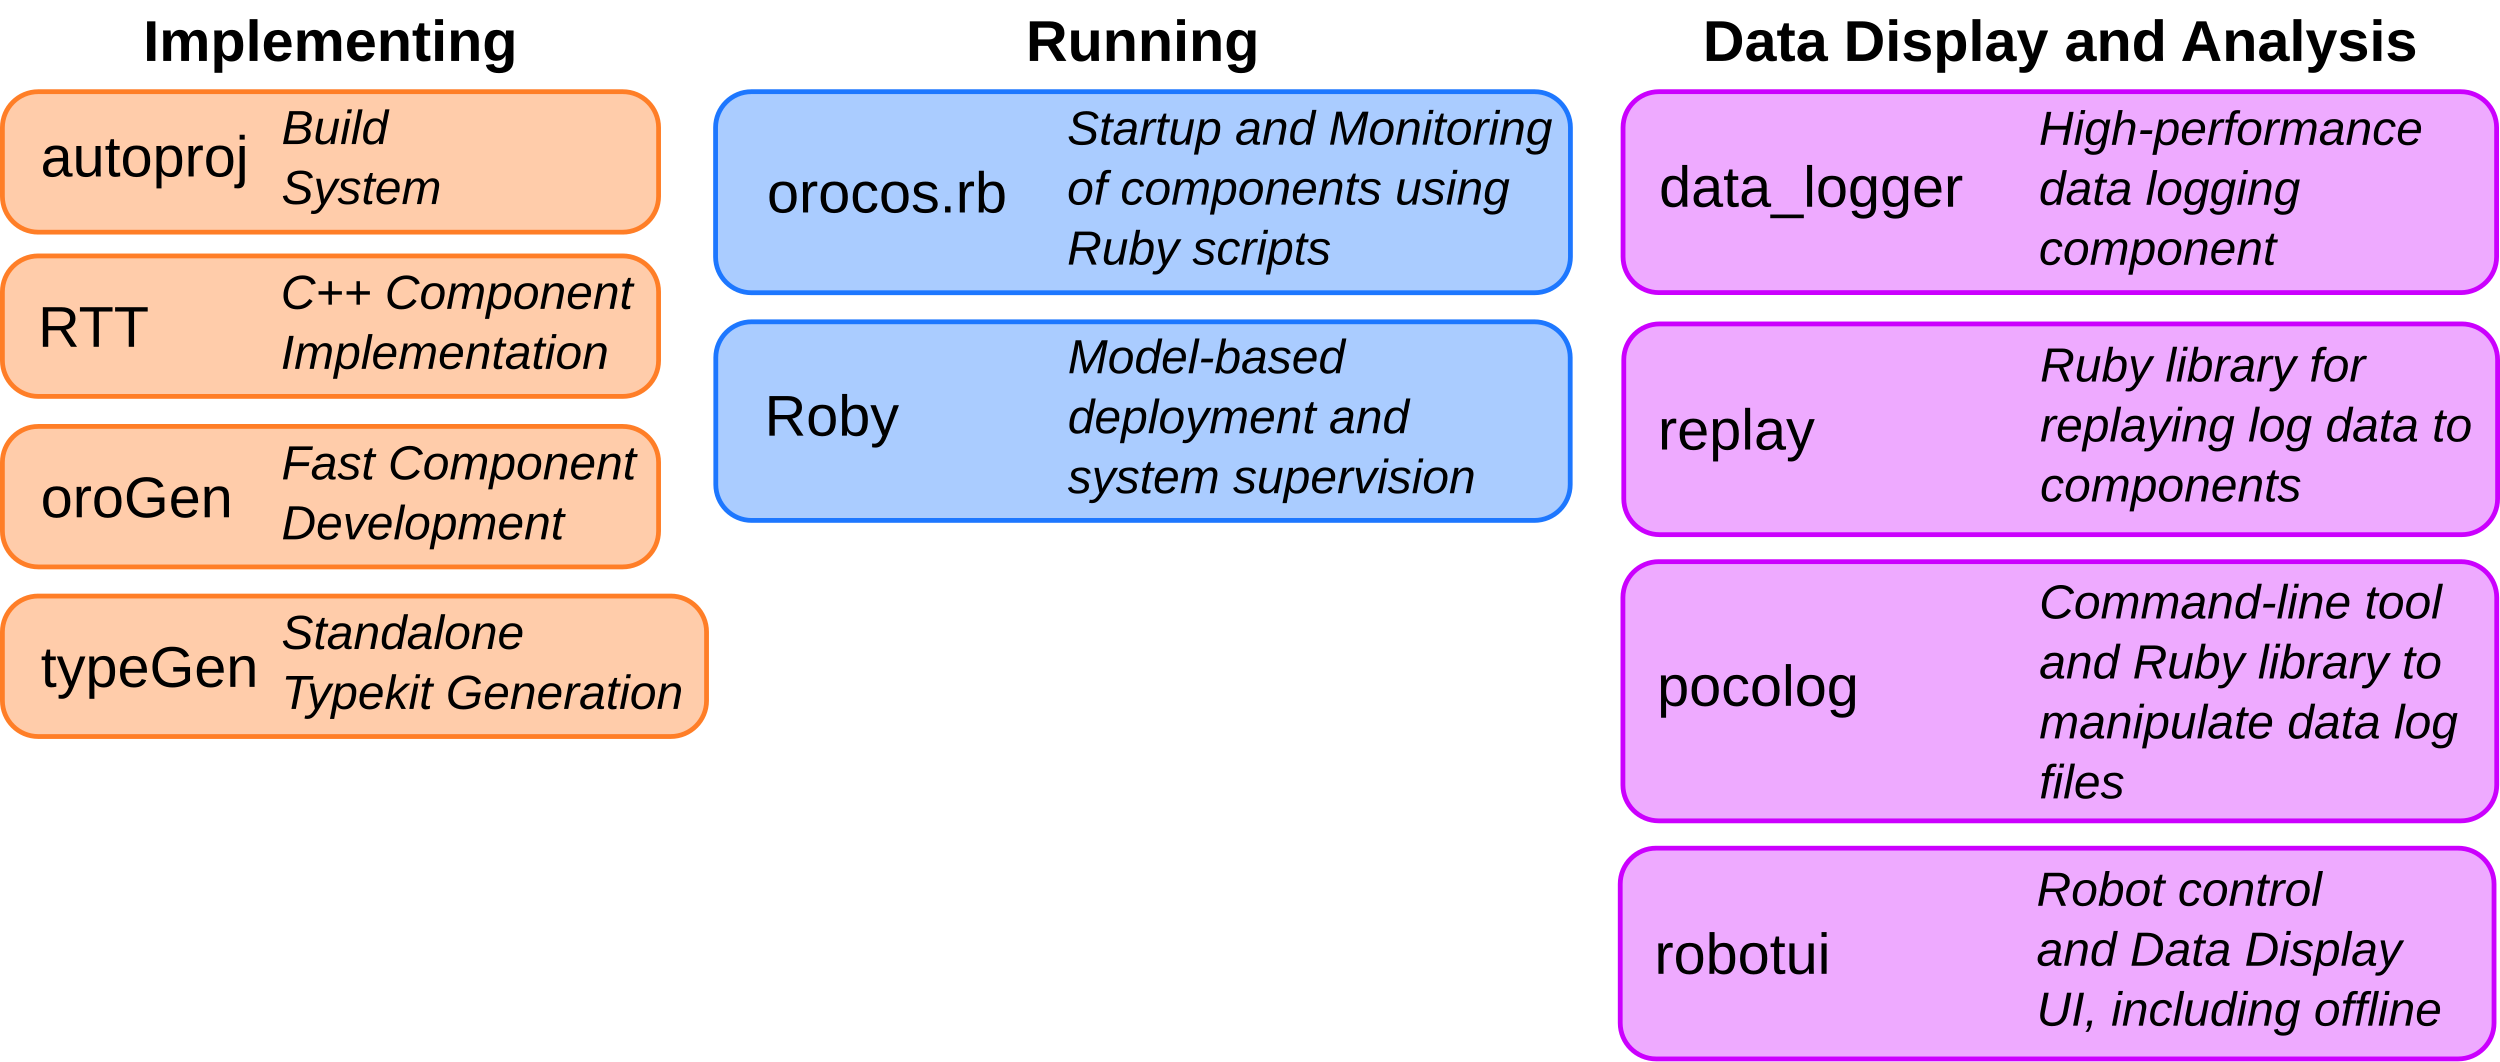
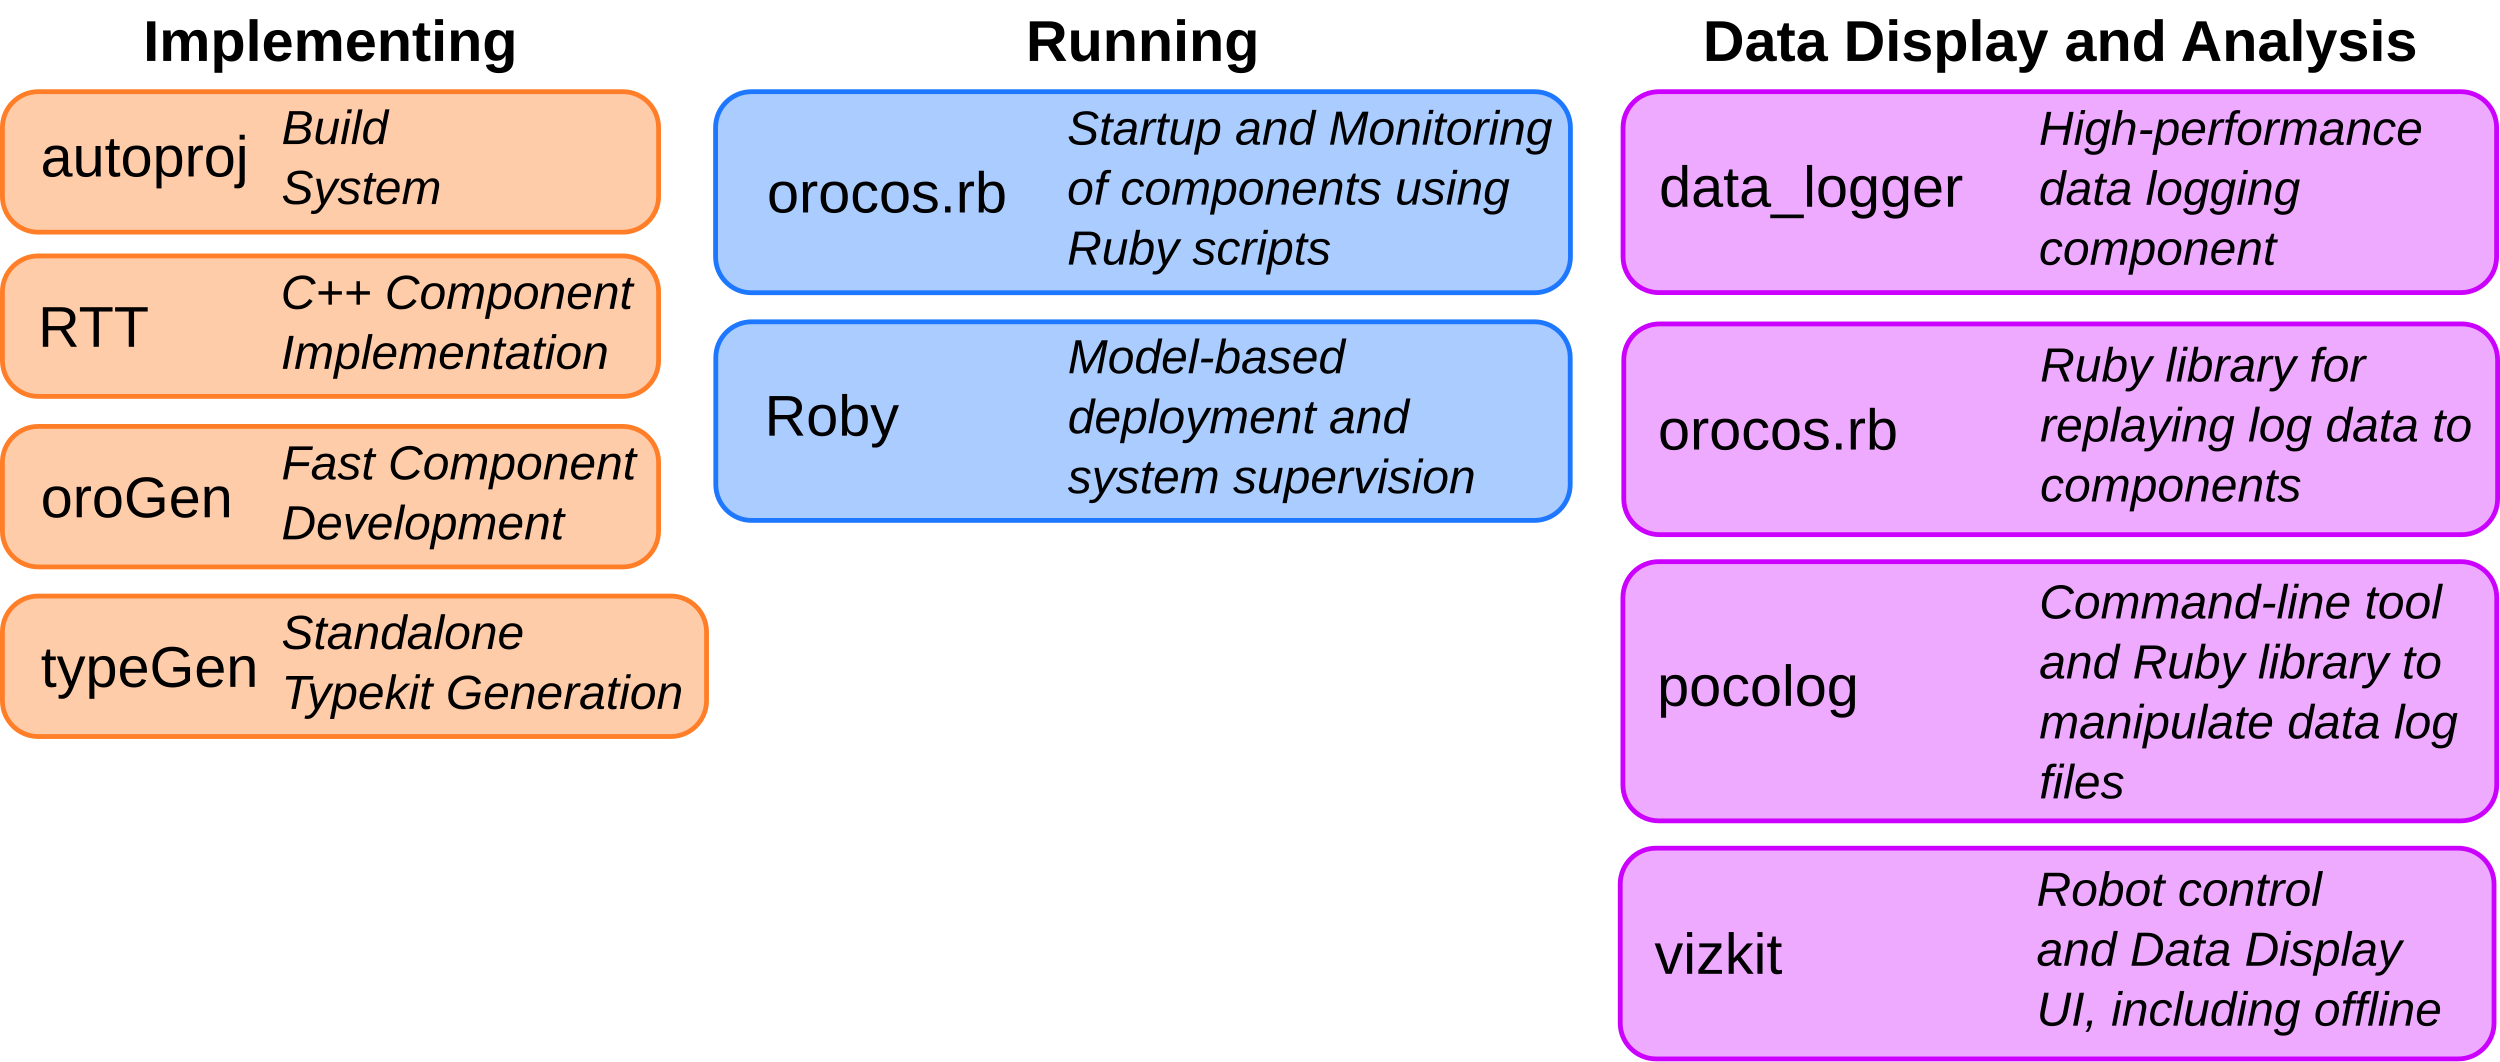
<svg xmlns="http://www.w3.org/2000/svg" xmlns:xlink="http://www.w3.org/1999/xlink" width="521.143" height="221.24" id="svg2" version="1.1">
  <defs id="defs4">
    </defs>
  <g id="layer1" transform="translate(-12.22352,-5.413628)">
    <g id="g4241" transform="translate(-44.14254,-33.27516)">
      <rect ry="7.476" rx="7.476" y="92.037" x="56.866" height="29.286" width="136.786" id="rect2999" style="color:#000000;fill:#ffccaa;stroke:#ff7e27;stroke-width:1px;stroke-linecap:butt;stroke-linejoin:miter;stroke-miterlimit:4;stroke-opacity:1;stroke-dasharray:none;stroke-dashoffset:0;marker:none;visibility:visible;display:inline;overflow:visible;enable-background:accumulate" />
      <text id="text3773" y="110.975" x="64.312" style="font-size:40px;font-style:normal;font-weight:normal;fill:#000000;fill-opacity:1;stroke:none;font-family:Bitstream Vera Sans" xml:space="preserve">
        <tspan style="font-size:12px;font-style:normal;font-variant:normal;font-weight:normal;font-stretch:normal;font-family:Arial;-inkscape-font-specification:Arial" y="110.975" x="64.312" id="tspan3775">RTT</tspan>
      </text>
      <text id="text3777" y="103.076" x="114.909" style="font-size:12px;font-style:normal;font-variant:normal;font-weight:normal;font-stretch:normal;text-indent:0;text-align:start;text-decoration:none;line-height:normal;letter-spacing:normal;word-spacing:normal;text-transform:none;direction:ltr;block-progression:tb;writing-mode:lr-tb;text-anchor:start;color:#000000;fill:#000000;fill-opacity:1;fill-rule:nonzero;stroke:none;stroke-width:1px;marker:none;visibility:visible;display:inline;overflow:visible;enable-background:accumulate;font-family:Arial;-inkscape-font-specification:Arial" xml:space="preserve">
        <tspan style="font-size:10px;font-style:italic" y="103.076" x="114.909" id="tspan3779">C++ Component</tspan>
        <tspan style="font-size:10px;font-style:italic" id="tspan3781" y="115.576" x="114.909">Implementation</tspan>
      </text>
    </g>
-     <a xlink:href="../orogen/index.html" target="_top" id="a2899">
+     <a xlink:href="../orogen/index.html" id="a2899" target="_top">
      <g transform="translate(-44.14254,-37.37564)" id="g4249">
        <rect style="color:#000000;fill:#ffccaa;stroke:#ff7e27;stroke-width:1px;stroke-linecap:butt;stroke-linejoin:miter;stroke-miterlimit:4;stroke-opacity:1;stroke-dasharray:none;stroke-dashoffset:0;marker:none;visibility:visible;display:inline;overflow:visible;enable-background:accumulate" id="rect2999-1" width="136.786" height="29.286" x="56.866" y="131.68" rx="7.476" ry="7.476" />
        <text xml:space="preserve" style="font-size:40px;font-style:normal;font-weight:normal;fill:#000000;fill-opacity:1;stroke:none;font-family:Bitstream Vera Sans" x="64.857" y="150.618" id="text3773-9">
          <tspan id="tspan3775-4" x="64.857" y="150.618" style="font-size:12px;font-style:normal;font-variant:normal;font-weight:normal;font-stretch:normal;font-family:Arial;-inkscape-font-specification:Arial">oroGen</tspan>
        </text>
        <text xml:space="preserve" style="font-size:12px;font-style:normal;font-variant:normal;font-weight:normal;font-stretch:normal;text-indent:0;text-align:start;text-decoration:none;line-height:normal;letter-spacing:normal;word-spacing:normal;text-transform:none;direction:ltr;block-progression:tb;writing-mode:lr-tb;text-anchor:start;color:#000000;fill:#000000;fill-opacity:1;fill-rule:nonzero;stroke:none;stroke-width:1px;marker:none;visibility:visible;display:inline;overflow:visible;enable-background:accumulate;font-family:Arial;-inkscape-font-specification:Arial" x="115.036" y="142.719" id="text3777-7">
          <tspan x="115.036" y="142.719" style="font-size:10px;font-style:italic" id="tspan3828">Fast Component</tspan>
          <tspan x="115.036" y="155.219" style="font-size:10px;font-style:italic" id="tspan3826">Development</tspan>
        </text>
      </g>
    </a>
-     <a xlink:href="../autoproj/index.html" target="_top" transform="translate(-40.4061,-29.29442)" id="a4559">
+     <a xlink:href="../autoproj/index.html" id="a4559" transform="translate(-40.4061,-29.29442)" target="_top">
      <g transform="translate(-3.736443,1.305206)" id="g4233">
        <rect style="color:#000000;fill:#ffccaa;stroke:#ff7e27;stroke-width:1px;stroke-linecap:butt;stroke-linejoin:miter;stroke-miterlimit:4;stroke-opacity:1;stroke-dasharray:none;stroke-dashoffset:0;marker:none;visibility:visible;display:inline;overflow:visible;enable-background:accumulate" id="rect2999-7" width="136.786" height="29.286" x="56.866" y="52.514" rx="7.476" ry="7.476" />
        <text xml:space="preserve" style="font-size:40px;font-style:normal;font-weight:normal;fill:#000000;fill-opacity:1;stroke:none;font-family:Bitstream Vera Sans" x="64.821" y="70.189" id="text3773-9-0">
          <tspan id="tspan3775-4-3" x="64.821" y="70.189" style="font-size:12px;font-style:normal;font-variant:normal;font-weight:normal;font-stretch:normal;font-family:Arial;-inkscape-font-specification:Arial">autoproj</tspan>
        </text>
        <text xml:space="preserve" style="font-size:12px;font-style:normal;font-variant:normal;font-weight:normal;font-stretch:normal;text-indent:0;text-align:start;text-decoration:none;line-height:normal;letter-spacing:normal;word-spacing:normal;text-transform:none;direction:ltr;block-progression:tb;writing-mode:lr-tb;text-anchor:start;color:#000000;fill:#000000;fill-opacity:1;fill-rule:nonzero;stroke:none;stroke-width:1px;marker:none;visibility:visible;display:inline;overflow:visible;enable-background:accumulate;font-family:Arial;-inkscape-font-specification:Arial" x="115.045" y="63.434" id="text3777-7-6">
          <tspan x="115.045" y="63.434" style="font-size:10px;font-style:italic" id="tspan3826-0">Build</tspan>
          <tspan x="115.045" y="75.934" style="font-size:10px;font-style:italic" id="tspan3871">System</tspan>
        </text>
      </g>
    </a>
-     <a xlink:href="../runtime/index.html" id="a2900" target="_top">
+     <a xlink:href="../runtime/index.html" target="_top" id="a2900">
      <g transform="translate(-59.62707,-62.16096)" id="g4257">
        <rect style="color:#000000;fill:#aaccff;stroke:#1d77ff;stroke-width:1px;stroke-linecap:butt;stroke-linejoin:miter;stroke-miterlimit:4;stroke-opacity:1;stroke-dasharray:none;stroke-dashoffset:0;marker:none;visibility:visible;display:inline;overflow:visible;enable-background:accumulate" id="rect2999-48" width="178.202" height="41.913" x="221.016" y="86.686" rx="7.476" ry="7.476" />
        <text xml:space="preserve" style="font-size:40px;font-style:normal;font-weight:normal;fill:#000000;fill-opacity:1;stroke:none;font-family:Bitstream Vera Sans" x="231.743" y="111.867" id="text3773-3">
          <tspan id="tspan3775-2" x="231.743" y="111.867" style="font-size:12px;font-style:normal;font-variant:normal;font-weight:normal;font-stretch:normal;font-family:Arial;-inkscape-font-specification:Arial">orocos.rb</tspan>
        </text>
        <text xml:space="preserve" style="font-size:12px;font-style:normal;font-variant:normal;font-weight:normal;font-stretch:normal;text-indent:0;text-align:start;text-decoration:none;line-height:normal;letter-spacing:normal;word-spacing:normal;text-transform:none;direction:ltr;block-progression:tb;writing-mode:lr-tb;text-anchor:start;color:#000000;fill:#000000;fill-opacity:1;fill-rule:nonzero;stroke:none;stroke-width:1px;marker:none;visibility:visible;display:inline;overflow:visible;enable-background:accumulate;font-family:Arial;-inkscape-font-specification:Arial" x="294.3" y="97.73" id="text3777-0">
          <tspan x="294.3" y="97.73" id="tspan3781-1" style="font-size:10px;font-style:italic">Startup and Monitoring</tspan>
          <tspan x="294.3" y="110.23" style="font-size:10px;font-style:italic" id="tspan3948">of components using</tspan>
          <tspan x="294.3" y="122.73" style="font-size:10px;font-style:italic" id="tspan3950">Ruby scripts</tspan>
        </text>
      </g>
    </a>
-     <a xlink:href="../data_analysis/reading_logfiles.html" id="a2930" target="_top" transform="translate(0,50)">
+     <a xlink:href="../data_analysis/reading_logfiles.html" transform="translate(0,50)" target="_top" id="a2930">
      <g transform="translate(-59.38186,-9.071068)" id="g4315">
        <rect style="color:#000000;fill:#eeaaff;fill-opacity:1;fill-rule:nonzero;stroke:#cb00fe;stroke-width:1px;stroke-linecap:butt;stroke-linejoin:miter;stroke-miterlimit:4;stroke-opacity:1;stroke-dasharray:none;stroke-dashoffset:0;marker:none;visibility:visible;display:inline;overflow:visible;enable-background:accumulate" id="rect2999-4" width="182.154" height="54.034" x="409.914" y="81.563" rx="7.476" ry="7.476" />
        <text xml:space="preserve" style="font-size:40px;font-style:normal;font-weight:normal;fill:#000000;fill-opacity:1;stroke:none;font-family:Bitstream Vera Sans" x="417.052" y="111.612" id="text3773-3-7">
          <tspan id="tspan3775-2-4" x="417.052" y="111.612" style="font-size:12px;font-style:normal;font-variant:normal;font-weight:normal;font-stretch:normal;font-family:Arial;-inkscape-font-specification:Arial">pocolog</tspan>
        </text>
        <text xml:space="preserve" style="font-size:12px;font-style:normal;font-variant:normal;font-weight:normal;font-stretch:normal;text-indent:0;text-align:start;text-decoration:none;line-height:normal;letter-spacing:normal;word-spacing:normal;text-transform:none;direction:ltr;block-progression:tb;writing-mode:lr-tb;text-anchor:start;color:#000000;fill:#000000;fill-opacity:1;fill-rule:nonzero;stroke:none;stroke-width:1px;marker:none;visibility:visible;display:inline;overflow:visible;enable-background:accumulate;font-family:Arial;-inkscape-font-specification:Arial" x="496.698" y="93.412" id="text3777-0-4">
          <tspan x="496.698" y="93.412" style="font-size:10px;font-style:italic" id="tspan3950-7">Command-line tool</tspan>
          <tspan x="496.698" y="105.912" style="font-size:10px;font-style:italic" id="tspan4001">and Ruby library to</tspan>
          <tspan x="496.698" y="118.412" style="font-size:10px;font-style:italic" id="tspan4003">manipulate data log</tspan>
          <tspan x="496.698" y="130.912" style="font-size:10px;font-style:italic" id="tspan4005">files</tspan>
        </text>
      </g>
    </a>
-     <a xlink:href="../data_analysis/logging.html" id="a2920" target="_top">
+     <a xlink:href="../data_analysis/logging.html" target="_top" id="a2920">
      <g transform="translate(-40.4061,-28.8014)" id="g4461">
        <rect style="color:#000000;fill:#eeaaff;stroke:#cb00fe;stroke-width:1px;stroke-linecap:butt;stroke-linejoin:miter;stroke-miterlimit:4;stroke-opacity:1;stroke-dasharray:none;stroke-dashoffset:0;marker:none;visibility:visible;display:inline;overflow:visible;enable-background:accumulate" id="rect2999-6" width="182.099" height="41.889" x="390.966" y="53.326" rx="7.476" ry="7.476" />
        <text xml:space="preserve" style="font-size:40px;font-style:normal;font-weight:normal;fill:#000000;fill-opacity:1;stroke:none;font-family:Bitstream Vera Sans" x="398.485" y="77.303" id="text3773-3-7-6">
          <tspan id="tspan3775-2-4-8" x="398.485" y="77.303" style="font-size:12px;font-style:normal;font-variant:normal;font-weight:normal;font-stretch:normal;font-family:Arial;-inkscape-font-specification:Arial">data_logger</tspan>
        </text>
        <text xml:space="preserve" style="font-size:12px;font-style:normal;font-variant:normal;font-weight:normal;font-stretch:normal;text-indent:0;text-align:start;text-decoration:none;line-height:normal;letter-spacing:normal;word-spacing:normal;text-transform:none;direction:ltr;block-progression:tb;writing-mode:lr-tb;text-anchor:start;color:#000000;fill:#000000;fill-opacity:1;fill-rule:nonzero;stroke:none;stroke-width:1px;marker:none;visibility:visible;display:inline;overflow:visible;enable-background:accumulate;font-family:Arial;-inkscape-font-specification:Arial" x="477.656" y="64.417" id="text3777-0-4-8">
          <tspan x="477.656" y="64.417" style="font-size:10px;font-style:italic" id="tspan4005-4">High-performance</tspan>
          <tspan x="477.656" y="76.917" style="font-size:10px;font-style:italic" id="tspan4059">data logging</tspan>
          <tspan x="477.656" y="89.417" style="font-size:10px;font-style:italic" id="tspan4061">component</tspan>
        </text>
      </g>
    </a>
-     <a xlink:href="../system/index.html" id="a2910" target="_top">
+     <a xlink:href="../system/index.html" target="_top" id="a2910">
      <g transform="translate(-59.58088,-60.19176)" id="g4266">
        <rect style="color:#000000;fill:#aaccff;fill-opacity:1;fill-rule:nonzero;stroke:#1d77ff;stroke-width:1px;stroke-linecap:butt;stroke-linejoin:miter;stroke-miterlimit:4;stroke-opacity:1;stroke-dasharray:none;stroke-dashoffset:0;marker:none;visibility:visible;display:inline;overflow:visible;enable-background:accumulate" id="rect2999-5" width="178.11" height="41.408" x="221.016" y="132.684" rx="7.476" ry="7.476" />
        <text xml:space="preserve" style="font-size:40px;font-style:normal;font-weight:normal;fill:#000000;fill-opacity:1;stroke:none;font-family:Bitstream Vera Sans" x="231.198" y="156.42" id="text3773-3-2">
          <tspan id="tspan3775-2-0" x="231.198" y="156.42" style="font-size:12px;font-style:normal;font-variant:normal;font-weight:normal;font-stretch:normal;font-family:Arial;-inkscape-font-specification:Arial">Roby</tspan>
        </text>
        <text xml:space="preserve" style="font-size:12px;font-style:normal;font-variant:normal;font-weight:normal;font-stretch:normal;text-indent:0;text-align:start;text-decoration:none;line-height:normal;letter-spacing:normal;word-spacing:normal;text-transform:none;direction:ltr;block-progression:tb;writing-mode:lr-tb;text-anchor:start;color:#000000;fill:#000000;fill-opacity:1;fill-rule:nonzero;stroke:none;stroke-width:1px;marker:none;visibility:visible;display:inline;overflow:visible;enable-background:accumulate;font-family:Arial;-inkscape-font-specification:Arial" x="294.388" y="143.414" id="text3777-0-6">
          <tspan x="294.388" y="143.414" style="font-size:10px;font-style:italic" id="tspan3950-2">Model-based</tspan>
          <tspan x="294.388" y="155.914" style="font-size:10px;font-style:italic" id="tspan4108">deployment and</tspan>
          <tspan x="294.388" y="168.414" style="font-size:10px;font-style:italic" id="tspan4110">system supervision</tspan>
        </text>
      </g>
    </a>
    <text xml:space="preserve" style="font-size:12px;font-style:normal;font-variant:normal;font-weight:normal;font-stretch:normal;text-indent:0;text-align:start;text-decoration:none;line-height:normal;letter-spacing:normal;word-spacing:normal;text-transform:none;direction:ltr;block-progression:tb;writing-mode:lr-tb;text-anchor:start;color:#000000;fill:#000000;fill-opacity:1;fill-rule:nonzero;stroke:none;stroke-width:1px;marker:none;visibility:visible;display:inline;overflow:visible;enable-background:accumulate;font-family:Arial;-inkscape-font-specification:Arial" x="42.081" y="18.109" id="text4376">
      <tspan x="42.081" y="18.109" style="font-weight:bold" id="tspan4430">Implementing</tspan>
    </text>
    <text xml:space="preserve" style="font-size:12px;font-style:normal;font-variant:normal;font-weight:normal;font-stretch:normal;text-indent:0;text-align:start;text-decoration:none;line-height:normal;letter-spacing:normal;word-spacing:normal;text-transform:none;direction:ltr;block-progression:tb;writing-mode:lr-tb;text-anchor:start;color:#000000;fill:#000000;fill-opacity:1;fill-rule:nonzero;stroke:none;stroke-width:1px;marker:none;visibility:visible;display:inline;overflow:visible;enable-background:accumulate;font-family:Arial;-inkscape-font-specification:Arial" x="226.097" y="18.109" id="text4376-6">
      <tspan id="tspan4378-1" x="226.097" y="18.109" style="font-weight:bold">Running</tspan>
    </text>
    <text xml:space="preserve" style="font-size:12px;font-style:normal;font-variant:normal;font-weight:normal;font-stretch:normal;text-indent:0;text-align:start;text-decoration:none;line-height:normal;letter-spacing:normal;word-spacing:normal;text-transform:none;direction:ltr;block-progression:tb;writing-mode:lr-tb;text-anchor:start;color:#000000;fill:#000000;fill-opacity:1;fill-rule:nonzero;stroke:none;stroke-width:1px;marker:none;visibility:visible;display:inline;overflow:visible;enable-background:accumulate;font-family:Arial;-inkscape-font-specification:Arial" x="367.211" y="18.109" id="text4376-6-0">
      <tspan id="tspan4378-1-6" x="367.211" y="18.109" style="font-weight:bold">Data Display and Analysis</tspan>
    </text>
-     <a xlink:href="../data_analysis/replaying_logfiles.html" id="a3161" target="_top">
+     <a xlink:href="../data_analysis/replaying_logfiles.html" target="_top" id="a3161">
      <g transform="translate(-59.20184,-8.627021)" id="g4315-1">
        <g id="g3133">
          <rect ry="7.476" rx="7.476" y="81.563" x="409.914" height="43.933" width="182.154" id="rect2999-4-5" style="color:#000000;fill:#eeaaff;fill-opacity:1;fill-rule:nonzero;stroke:#cb00fe;stroke-width:1px;stroke-linecap:butt;stroke-linejoin:miter;stroke-miterlimit:4;stroke-opacity:1;stroke-dasharray:none;stroke-dashoffset:0;marker:none;visibility:visible;display:inline;overflow:visible;enable-background:accumulate" />
          <text id="text3773-3-7-9" y="107.754" x="417.052" style="font-size:40px;font-style:normal;font-weight:normal;fill:#000000;fill-opacity:1;stroke:none;font-family:Bitstream Vera Sans" xml:space="preserve">
-             <tspan style="font-size:12px;font-style:normal;font-variant:normal;font-weight:normal;font-stretch:normal;font-family:Arial;-inkscape-font-specification:Arial" y="107.754" x="417.052" id="tspan3775-2-4-4">replay</tspan>
+             <tspan style="font-size:12px;font-style:normal;font-variant:normal;font-weight:normal;font-stretch:normal;font-family:Arial;-inkscape-font-specification:Arial" y="107.754" x="417.052" id="tspan3775-2-4-4">orocos.rb</tspan>
          </text>
          <text id="text3777-0-4-9" y="93.571" x="496.698" style="font-size:12px;font-style:normal;font-variant:normal;font-weight:normal;font-stretch:normal;text-indent:0;text-align:start;text-decoration:none;line-height:normal;letter-spacing:normal;word-spacing:normal;text-transform:none;direction:ltr;block-progression:tb;writing-mode:lr-tb;text-anchor:start;color:#000000;fill:#000000;fill-opacity:1;fill-rule:nonzero;stroke:none;stroke-width:1px;marker:none;visibility:visible;display:inline;overflow:visible;enable-background:accumulate;font-family:Arial;-inkscape-font-specification:Arial" xml:space="preserve">
            <tspan id="tspan4005-7" style="font-size:10px;font-style:italic" y="93.571" x="496.698">Ruby library for</tspan>
            <tspan style="font-size:10px;font-style:italic" y="106.071" x="496.698" id="tspan4546">replaying log data to</tspan>
            <tspan style="font-size:10px;font-style:italic" y="118.571" x="496.698" id="tspan4548">components</tspan>
          </text>
        </g>
      </g>
    </a>
-     <a xlink:href="../orogen/type_definitions.html" transform="translate(0,35.35714)" id="a2899-4" target="_top">
+     <a xlink:href="../orogen/type_definitions.html" target="_top" id="a2899-4" transform="translate(0,35.35714)">
      <g transform="translate(-44.14254,-37.37564)" id="g4249-5">
        <rect style="color:#000000;fill:#ffccaa;stroke:#ff7e27;stroke-width:1px;stroke-linecap:butt;stroke-linejoin:miter;stroke-miterlimit:4;stroke-opacity:1;stroke-dasharray:none;stroke-dashoffset:0;marker:none;visibility:visible;display:inline;overflow:visible;enable-background:accumulate" id="rect2999-1-0" width="146.786" height="29.286" x="56.866" y="131.68" rx="7.476" ry="7.476" />
        <text xml:space="preserve" style="font-size:40px;font-style:normal;font-weight:normal;fill:#000000;fill-opacity:1;stroke:none;font-family:Bitstream Vera Sans" x="64.857" y="150.618" id="text3773-9-3">
          <tspan id="tspan3775-4-6" x="64.857" y="150.618" style="font-size:12px;font-style:normal;font-variant:normal;font-weight:normal;font-stretch:normal;font-family:Arial;-inkscape-font-specification:Arial">typeGen</tspan>
        </text>
        <text xml:space="preserve" style="font-size:12px;font-style:normal;font-variant:normal;font-weight:normal;font-stretch:normal;text-indent:0;text-align:start;text-decoration:none;line-height:normal;letter-spacing:normal;word-spacing:normal;text-transform:none;direction:ltr;block-progression:tb;writing-mode:lr-tb;text-anchor:start;color:#000000;fill:#000000;fill-opacity:1;fill-rule:nonzero;stroke:none;stroke-width:1px;marker:none;visibility:visible;display:inline;overflow:visible;enable-background:accumulate;font-family:Arial;-inkscape-font-specification:Arial" x="115.036" y="142.719" id="text3777-7-1">
          <tspan x="115.036" y="142.719" style="font-size:10px;font-style:italic" id="tspan3826-6">Standalone</tspan>
          <tspan x="115.036" y="155.219" style="font-size:10px;font-style:italic" id="tspan2971">Typekit Generation</tspan>
        </text>
      </g>
    </a>
    <g id="g4315-1-3" transform="translate(-59.94314,100.6577)">
      <g id="g4550-2">
        <rect style="color:#000000;fill:#eeaaff;fill-opacity:1;fill-rule:nonzero;stroke:#cb00fe;stroke-width:1px;stroke-linecap:butt;stroke-linejoin:miter;stroke-miterlimit:4;stroke-opacity:1;stroke-dasharray:none;stroke-dashoffset:0;marker:none;visibility:visible;display:inline;overflow:visible;enable-background:accumulate" id="rect2999-4-5-1" width="182.154" height="43.933" x="409.914" y="81.563" rx="7.476" ry="7.476" />
        <text xml:space="preserve" style="font-size:40px;font-style:normal;font-weight:normal;fill:#000000;fill-opacity:1;stroke:none;font-family:Bitstream Vera Sans" x="417.052" y="107.754" id="text3773-3-7-9-5">
-           <tspan id="tspan3775-2-4-4-9" x="417.052" y="107.754" style="font-size:12px;font-style:normal;font-variant:normal;font-weight:normal;font-stretch:normal;font-family:Arial;-inkscape-font-specification:Arial">robotui</tspan>
+           <tspan id="tspan3775-2-4-4-9" x="417.052" y="107.754" style="font-size:12px;font-style:normal;font-variant:normal;font-weight:normal;font-stretch:normal;font-family:Arial;-inkscape-font-specification:Arial">vizkit</tspan>
        </text>
        <text xml:space="preserve" style="font-size:12px;font-style:normal;font-variant:normal;font-weight:normal;font-stretch:normal;text-indent:0;text-align:start;text-decoration:none;line-height:normal;letter-spacing:normal;word-spacing:normal;text-transform:none;direction:ltr;block-progression:tb;writing-mode:lr-tb;text-anchor:start;color:#000000;fill:#000000;fill-opacity:1;fill-rule:nonzero;stroke:none;stroke-width:1px;marker:none;visibility:visible;display:inline;overflow:visible;enable-background:accumulate;font-family:Arial;-inkscape-font-specification:Arial" x="496.698" y="93.571" id="text3777-0-4-9-9">
          <tspan x="496.698" y="93.571" style="font-size:10px;font-style:italic" id="tspan4005-7-1">Robot control</tspan>
          <tspan id="tspan4546-4" x="496.698" y="106.071" style="font-size:10px;font-style:italic">and Data Display</tspan>
          <tspan id="tspan4548-9" x="496.698" y="118.571" style="font-size:10px;font-style:italic">UI, including offline</tspan>
        </text>
      </g>
    </g>
  </g>
</svg>
